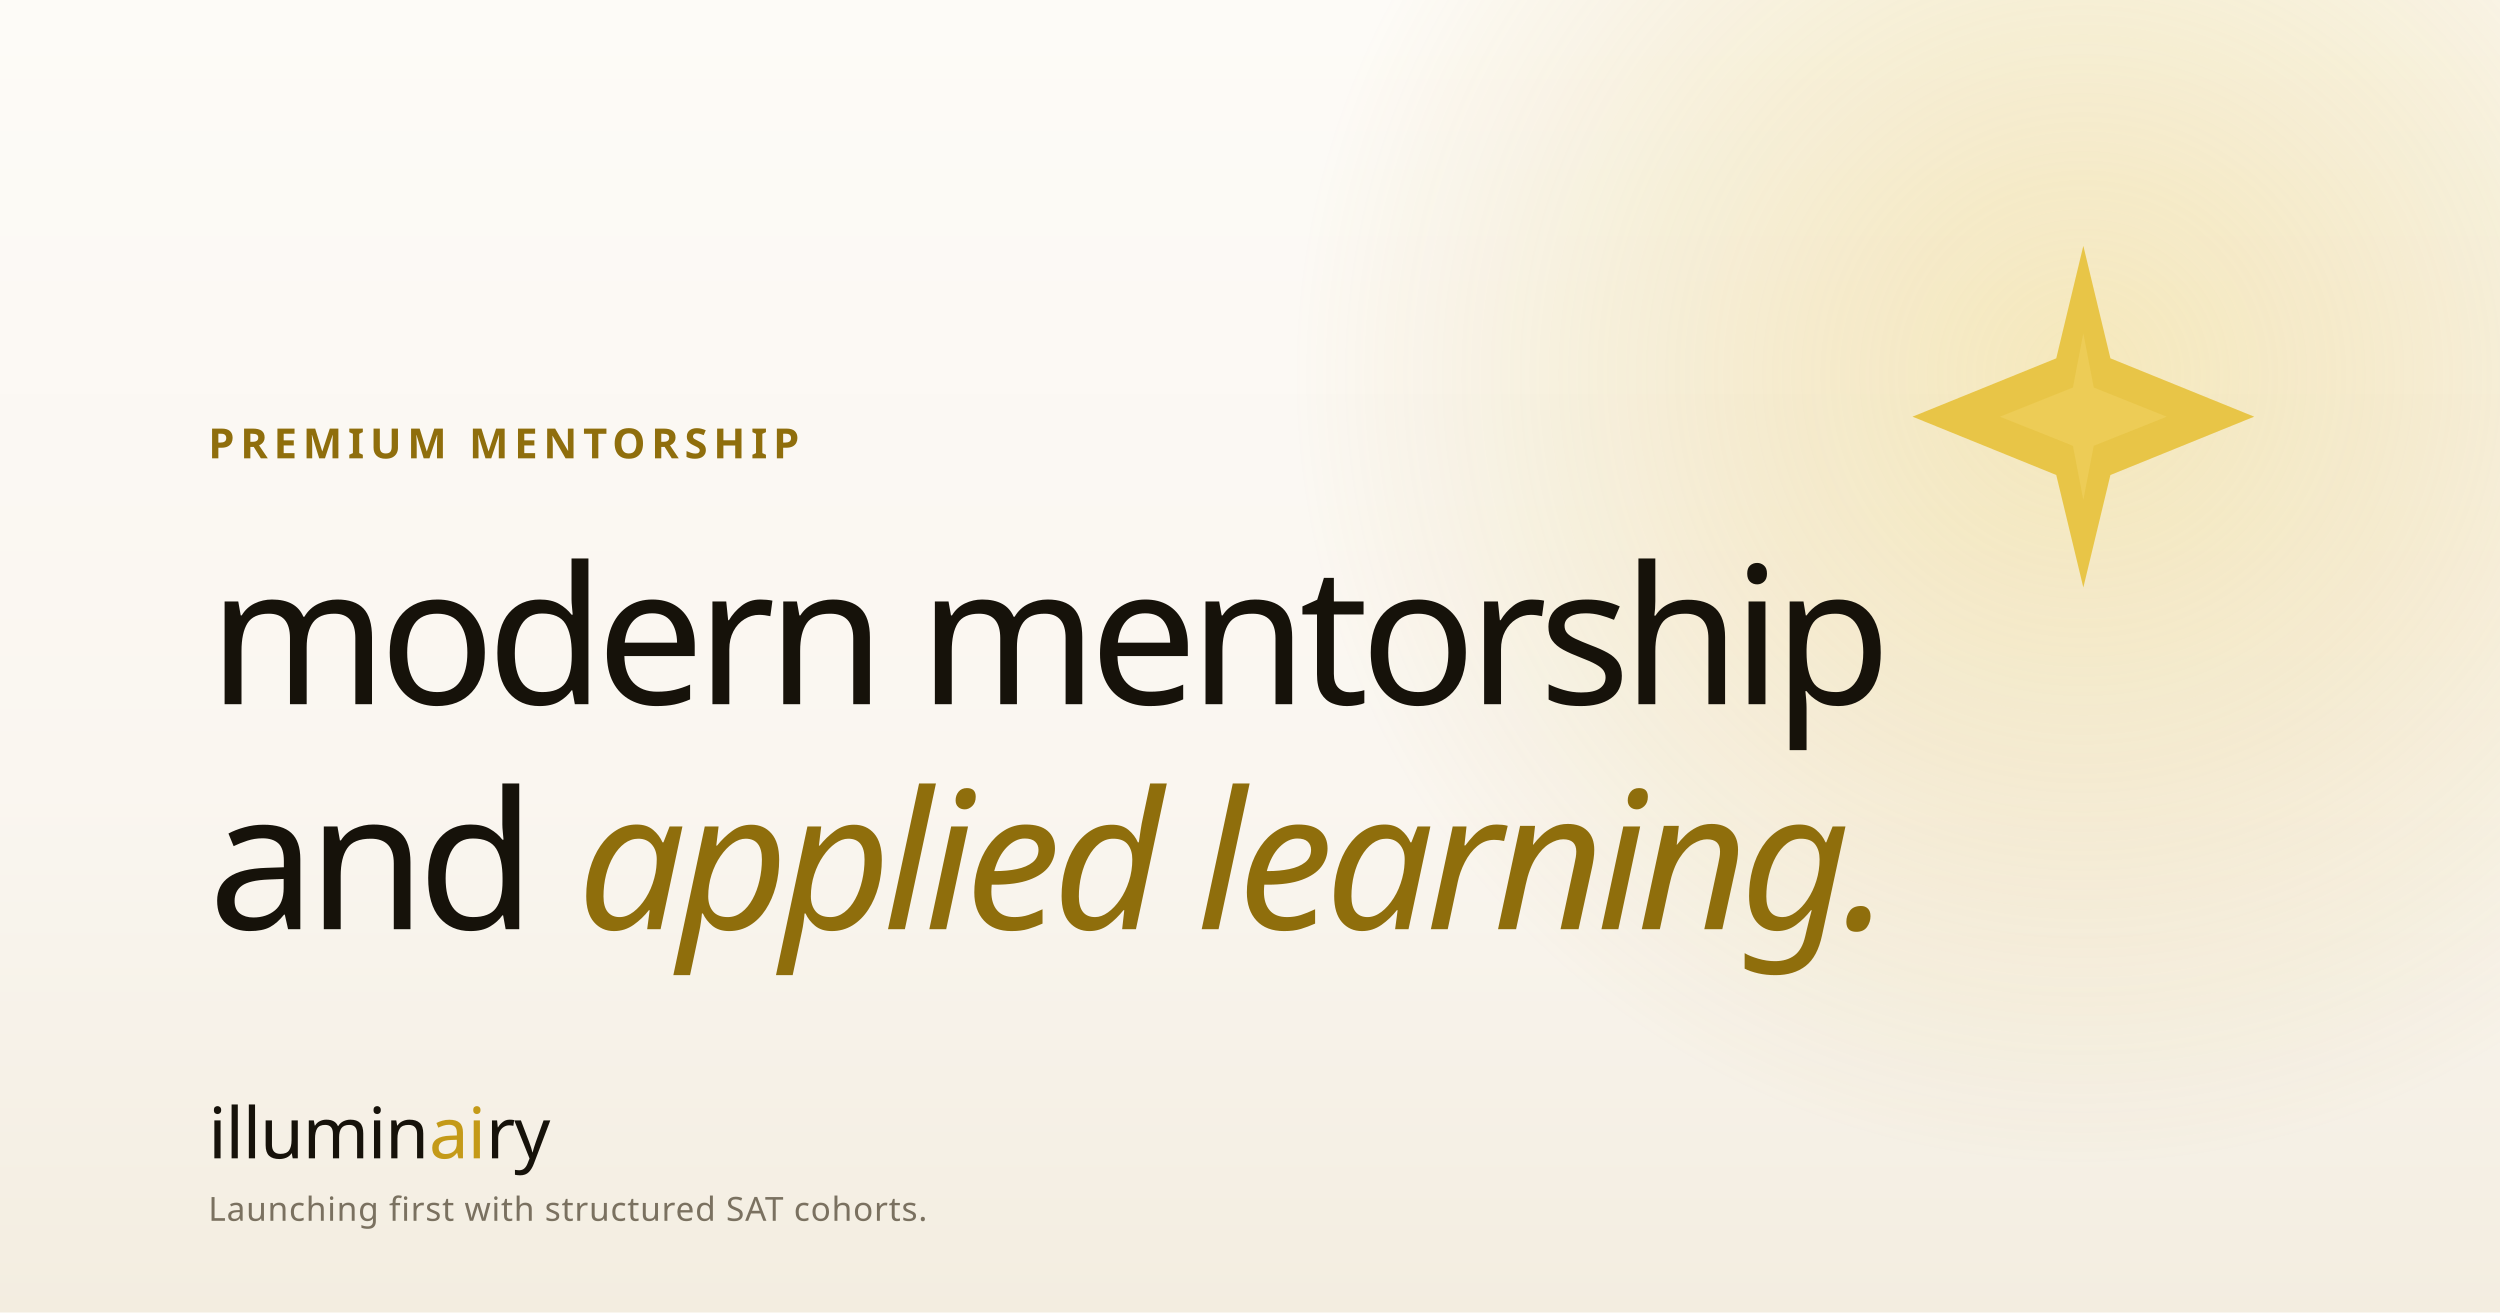
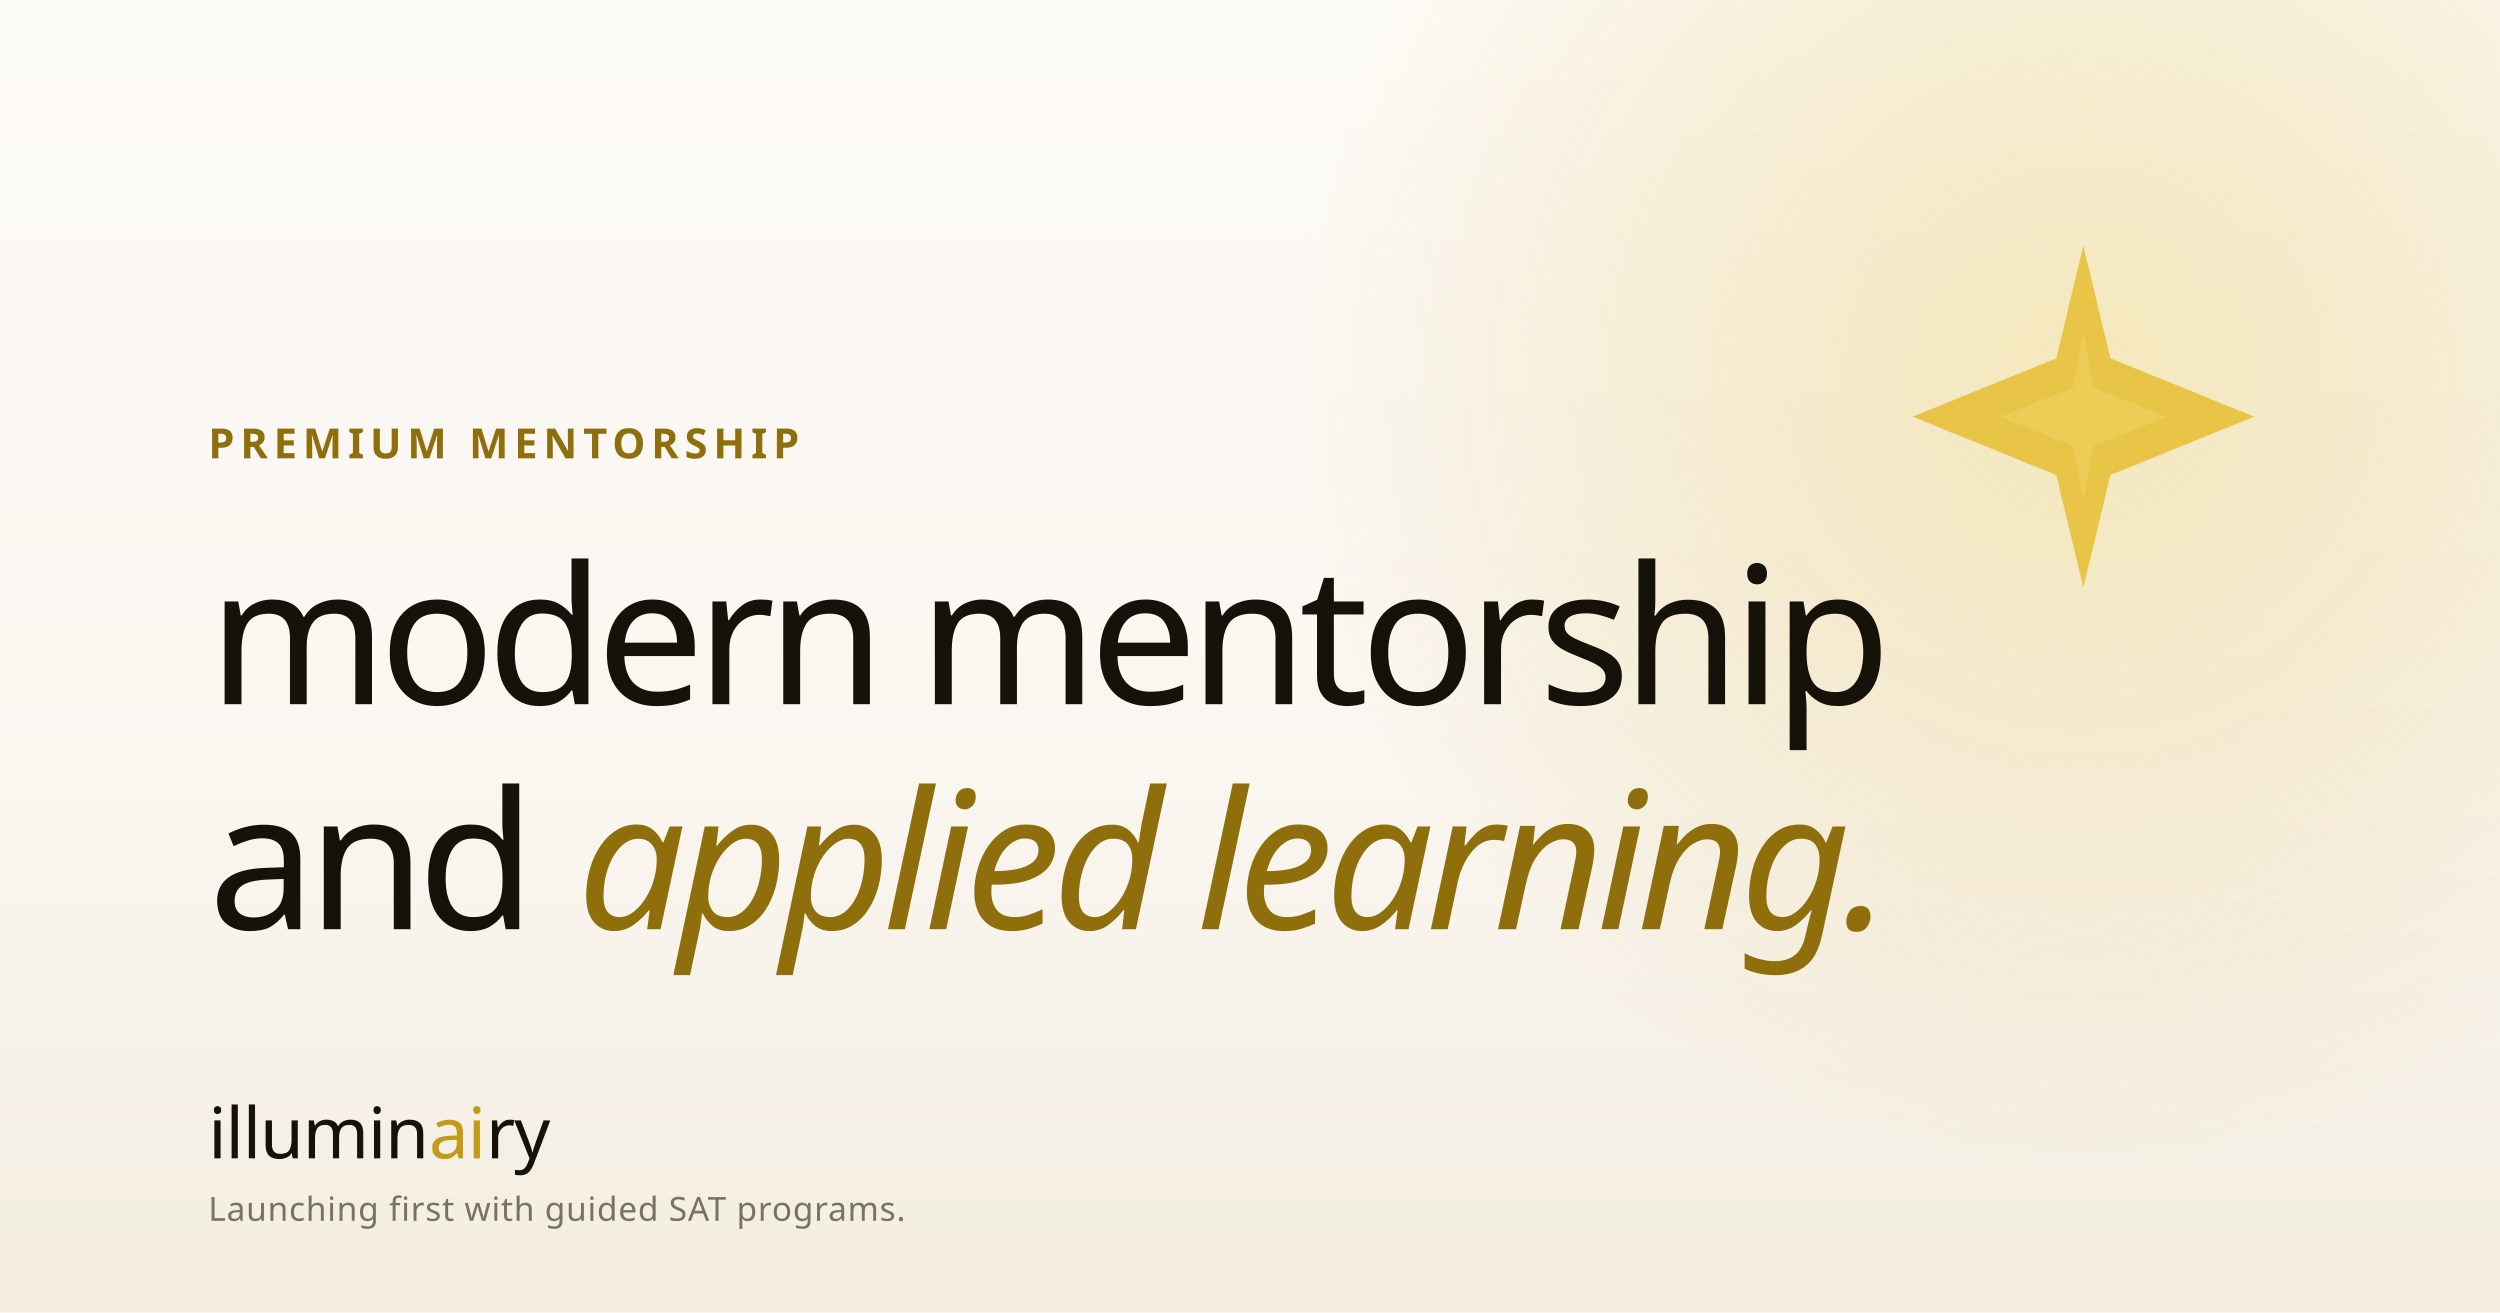
<svg xmlns="http://www.w3.org/2000/svg" width="1200" height="630" viewBox="0 0 1200 630" fill="none">
  <defs>
    <linearGradient id="ivory" x1="0" y1="0" x2="0" y2="630" gradientUnits="userSpaceOnUse">
      <stop offset="0" stop-color="#FDFBF7" />
      <stop offset="0.6" stop-color="#FAF6F0" />
      <stop offset="1" stop-color="#F3EDE0" />
    </linearGradient>
    <radialGradient id="goldGlow" cx="1000" cy="180" r="380" gradientUnits="userSpaceOnUse">
      <stop offset="0" stop-color="#E8C547" stop-opacity="0.32" />
      <stop offset="1" stop-color="#C49A18" stop-opacity="0" />
    </radialGradient>
    <linearGradient id="star" x1="1000" y1="120" x2="1000" y2="280" gradientUnits="userSpaceOnUse">
      <stop offset="0" stop-color="#E8C547" />
      <stop offset="0.5" stop-color="#C49A18" />
      <stop offset="1" stop-color="#8F6E0C" />
    </linearGradient>
  </defs>
  <rect width="1200" height="630" fill="url(#ivory)" />
  <circle cx="1000" cy="180" r="380" fill="url(#goldGlow)" />
  <g transform="translate(1000 200)">
    <path d="M0 -82 L13 -28 L82 0 L13 28 L0 82 L-13 28 L-82 0 L-13 -28 Z" fill="url(#star)" />
    <path d="M0 -40 L5 -14 L40 0 L5 14 L0 40 L-5 14 L-40 0 L-5 -14 Z" fill="#F8DC79" fill-opacity="0.30" />
  </g>
  <text x="100" y="220" fill="#8F6E0C" font-family="Plus Jakarta Sans, ui-sans-serif, system-ui" font-size="20" font-weight="700" letter-spacing="2.8" text-transform="uppercase">PREMIUM MENTORSHIP</text>
  <text x="100" y="338" fill="#16120A" font-family="Plus Jakarta Sans, ui-sans-serif, system-ui" font-size="92" font-weight="200" letter-spacing="-4">modern mentorship</text>
  <text x="100" y="446" fill="#16120A" font-family="Plus Jakarta Sans, ui-sans-serif, system-ui" font-size="92" font-weight="200" letter-spacing="-4">and <tspan fill="#8F6E0C" font-style="italic" font-weight="300">applied learning.</tspan>
  </text>
  <text x="100" y="556" fill="#16120A" font-family="Plus Jakarta Sans, ui-sans-serif, system-ui" font-size="34" font-weight="500" letter-spacing="-0.5">illumin<tspan fill="#C49A18">ai</tspan>ry</text>
-   <text x="100" y="586" fill="#7A7160" font-family="Plus Jakarta Sans, ui-sans-serif, system-ui" font-size="16" font-weight="500" letter-spacing="0.4">Launching first with structured SAT cohorts.</text>
+   <text x="100" y="586" fill="#7A7160" font-family="Plus Jakarta Sans, ui-sans-serif, system-ui" font-size="16" font-weight="500" letter-spacing="0.4">Launching first with guided SAT programs.</text>
</svg>
